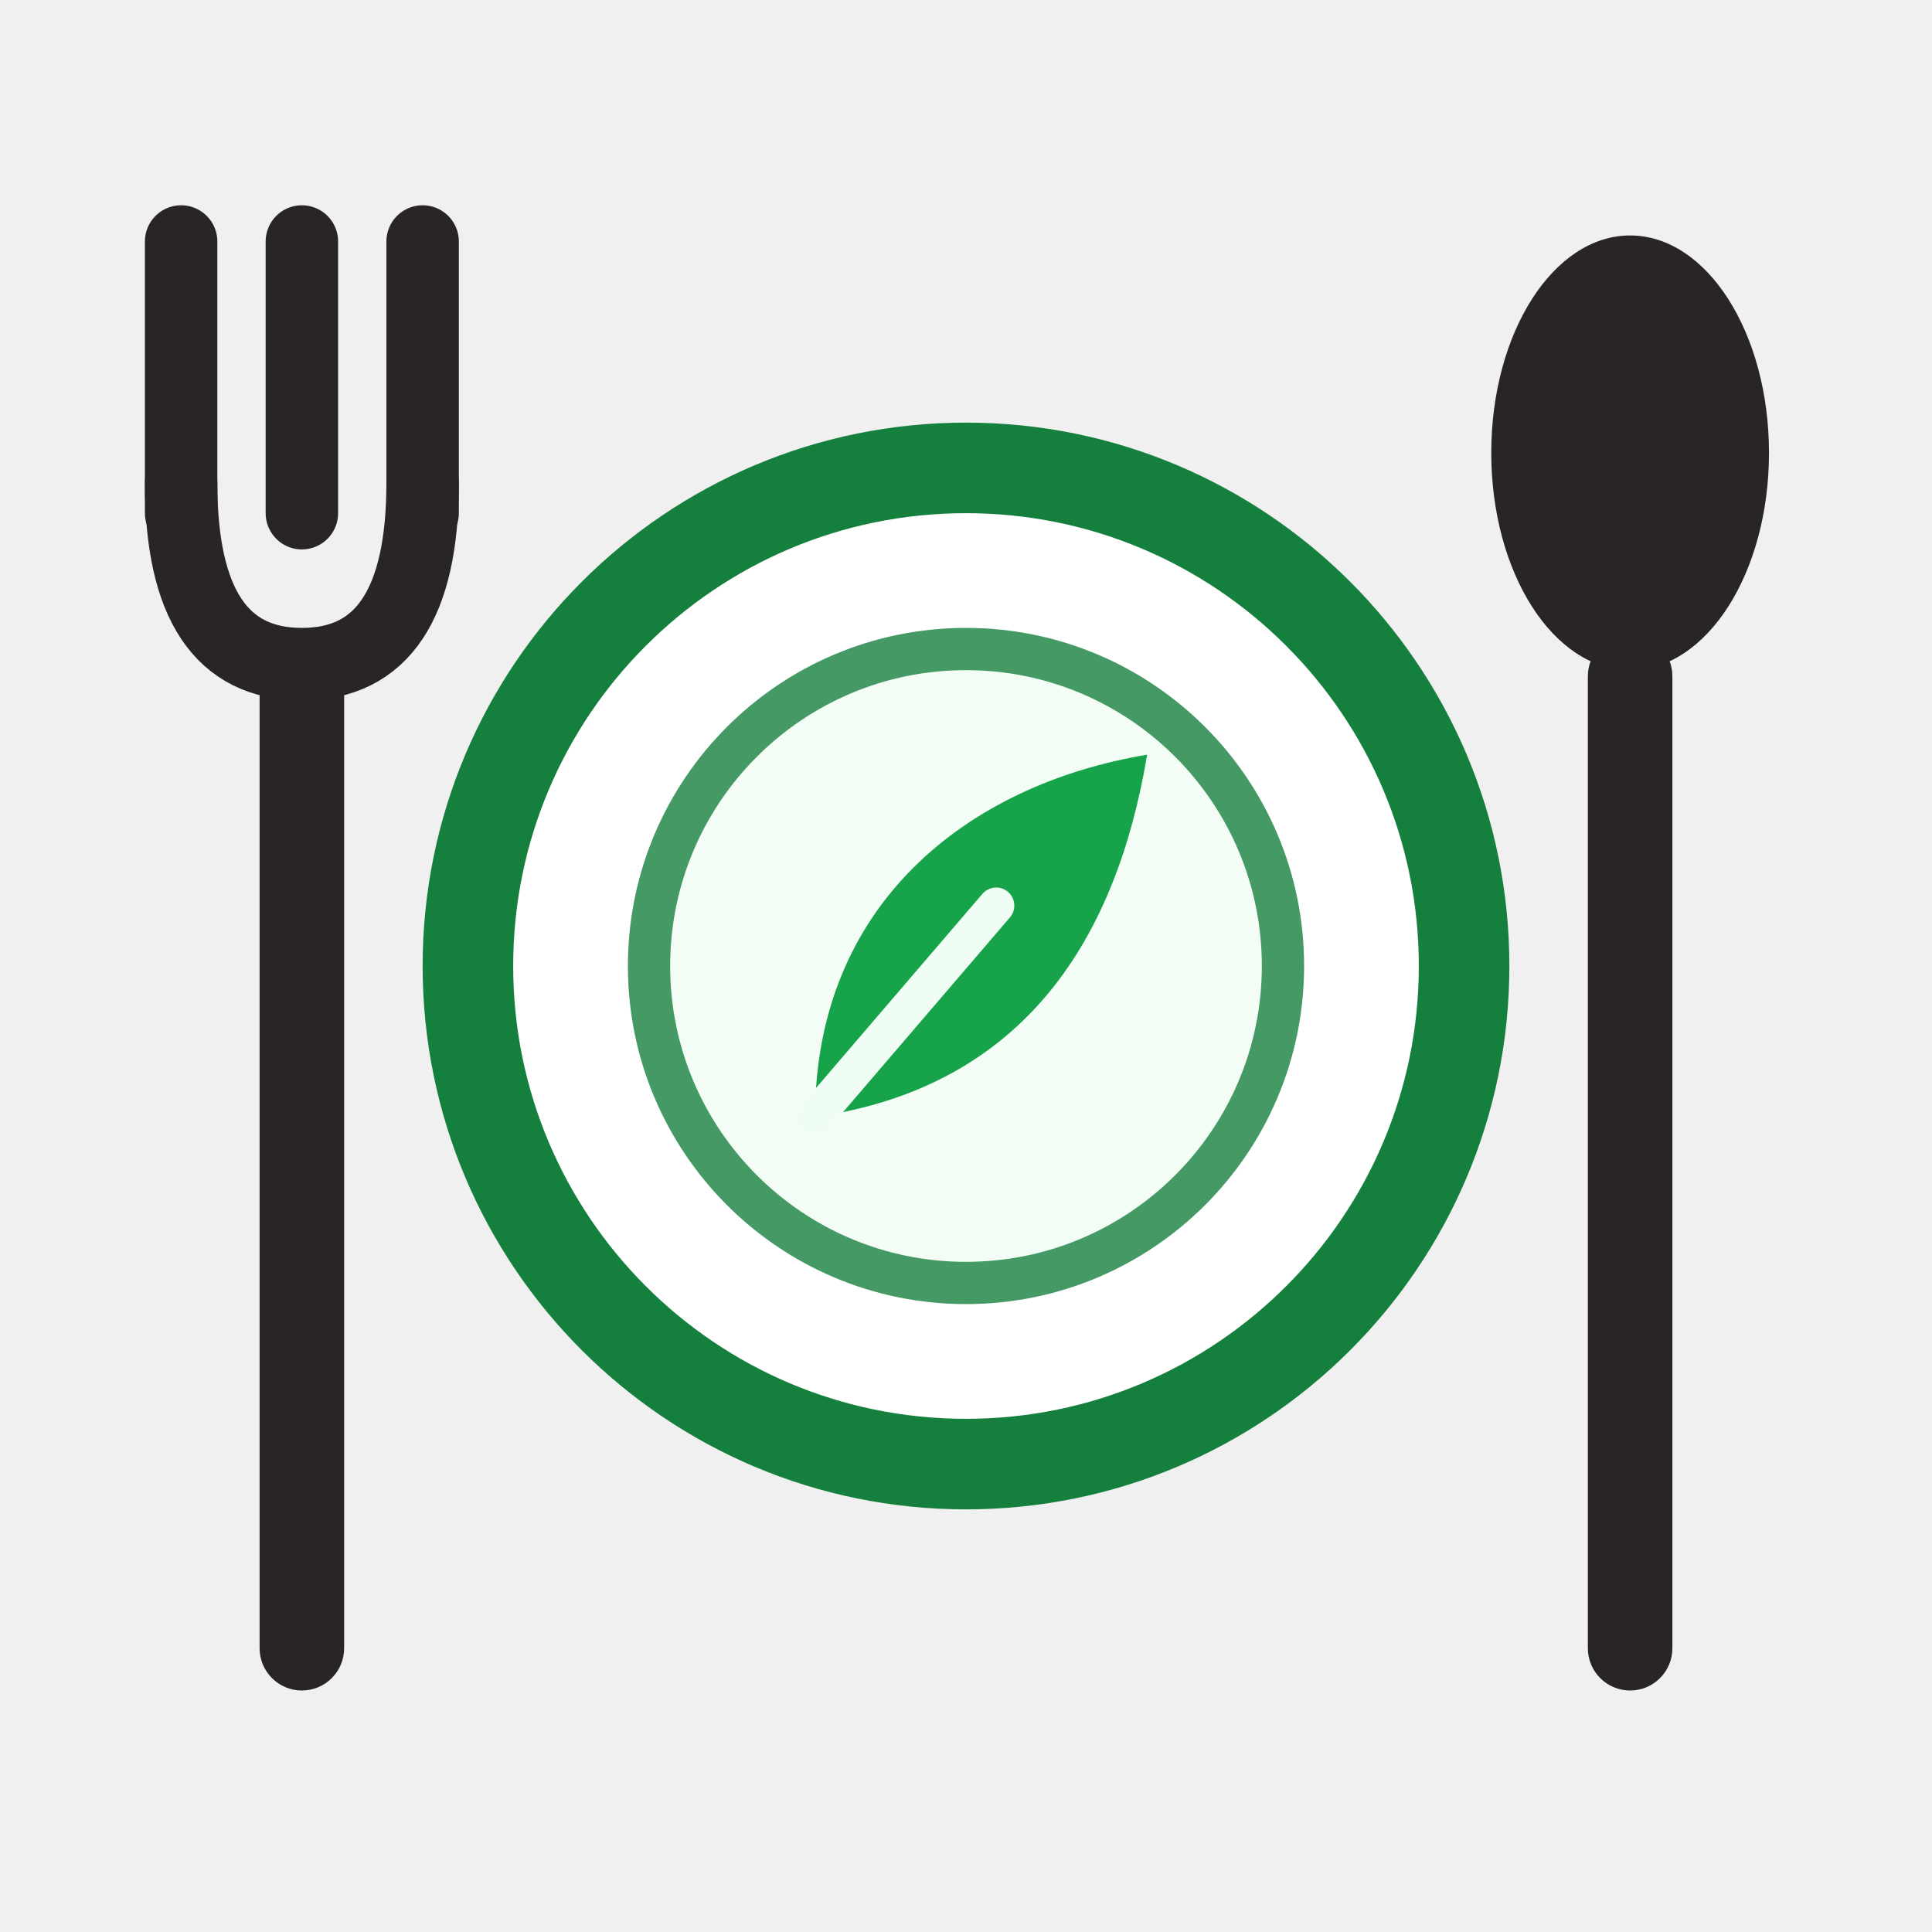
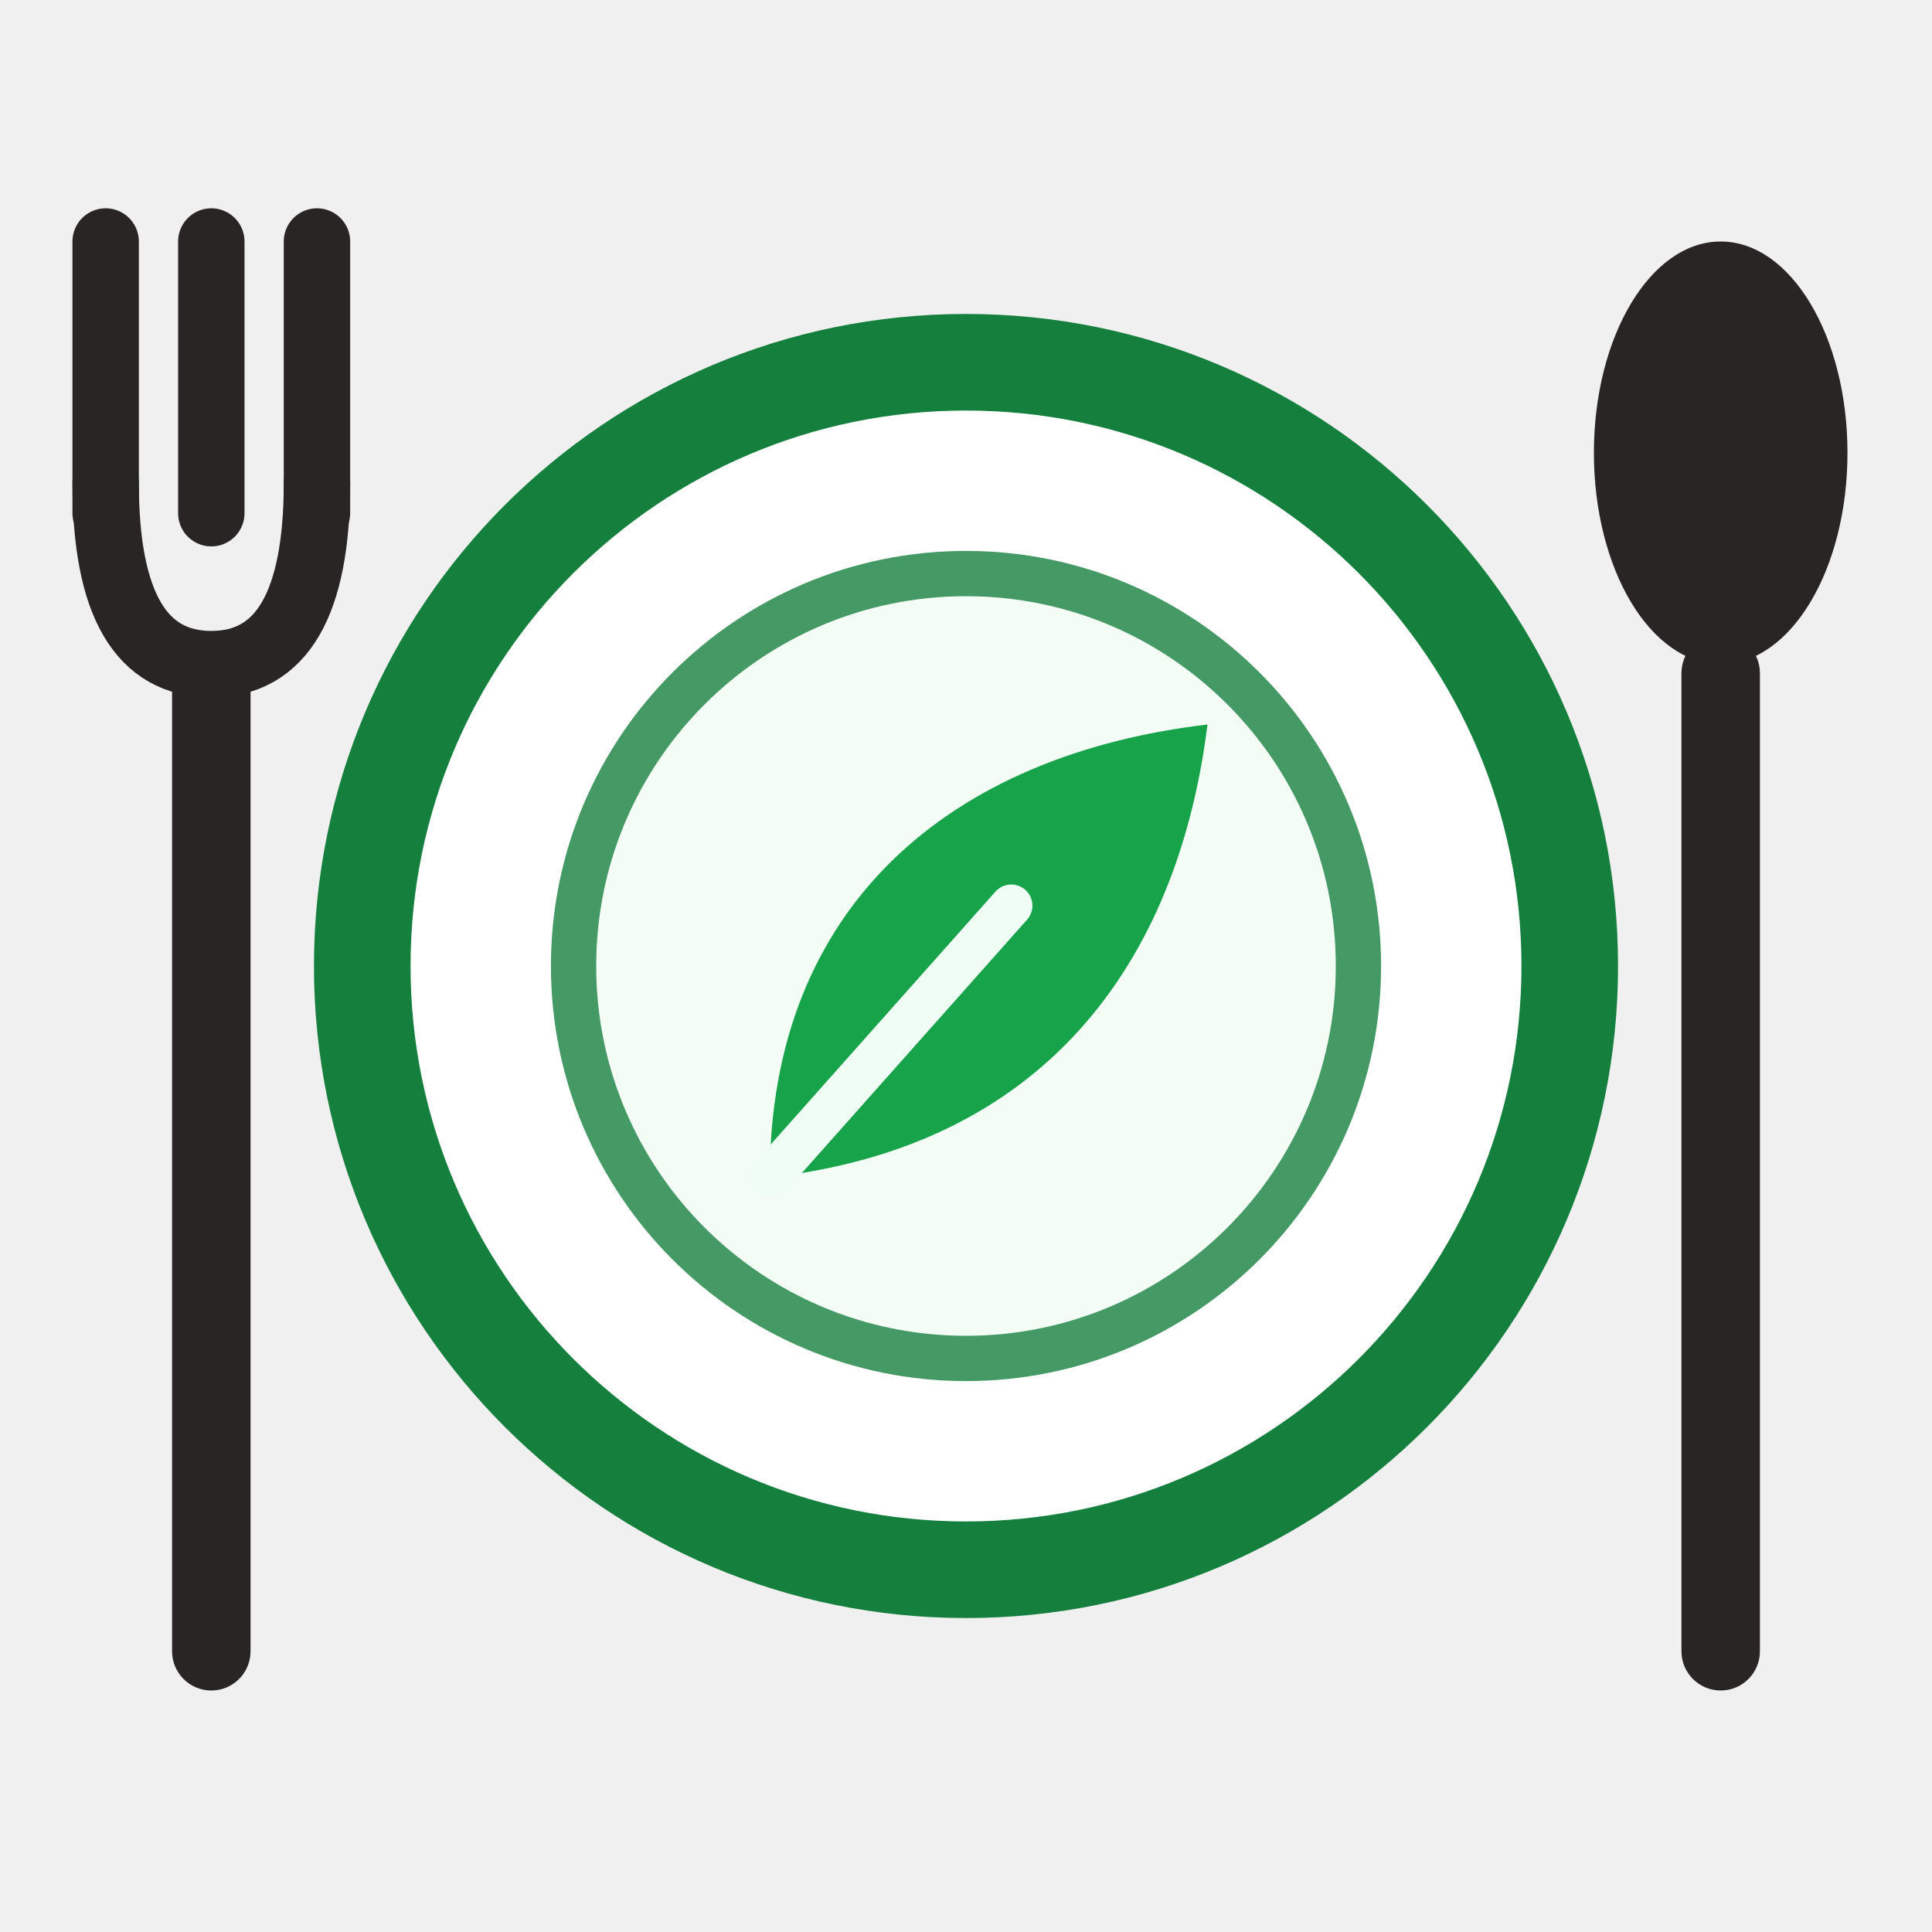
<svg xmlns="http://www.w3.org/2000/svg" viewBox="0 0 64 64">
-   <g fill="none" stroke="#292524" stroke-linecap="round" stroke-width="2.4">
-     <path d="M6 8v9m4-9v9m4-9v9" />
-     <path d="M6 16q0 6 4 6t4-6" />
+   <g fill="none" stroke="#292524" stroke-linecap="round" stroke-width="2.2">
+     <path d="M3.5 8v9m3.5-9v9m3.5-9v9" />
+     <path d="M3.5 16q0 6 3.5 6t3.5-6" />
  </g>
-   <rect x="8.6" y="21" width="2.8" height="35" rx="1.4" fill="#292524" />
-   <ellipse cx="54" cy="15" rx="4.6" ry="7.2" fill="#292524" />
-   <rect x="52.6" y="21" width="2.8" height="35" rx="1.4" fill="#292524" />
-   <circle cx="32" cy="32" r="16.5" fill="#fff" stroke="#15803d" stroke-width="3" />
-   <circle cx="32" cy="32" r="10.5" fill="#f0fdf4" stroke="#15803d" stroke-width="1.4" opacity=".8" />
-   <path d="M27 37c0-7 5-11 11-12-1 6-4 11-11 12z" fill="#16a34a" />
-   <path d="M27 37l6-7" stroke="#f0fdf4" stroke-width="1.2" stroke-linecap="round" />
+   <rect x="5.7" y="21" width="2.6" height="35" rx="1.3" fill="#292524" />
+   <ellipse cx="57" cy="15" rx="4.2" ry="7" fill="#292524" />
+   <rect x="55.7" y="21" width="2.6" height="35" rx="1.3" fill="#292524" />
+   <circle cx="32" cy="32" r="20" fill="#fff" stroke="#15803d" stroke-width="3.2" />
+   <circle cx="32" cy="32" r="13" fill="#f0fdf4" stroke="#15803d" stroke-width="1.5" opacity=".8" />
+   <path d="M25.5 39c0-9 6-14 14.5-15-1 8-5.5 14-14.5 15z" fill="#16a34a" />
+   <path d="M25.5 39l8-9" stroke="#f0fdf4" stroke-width="1.4" stroke-linecap="round" />
</svg>
